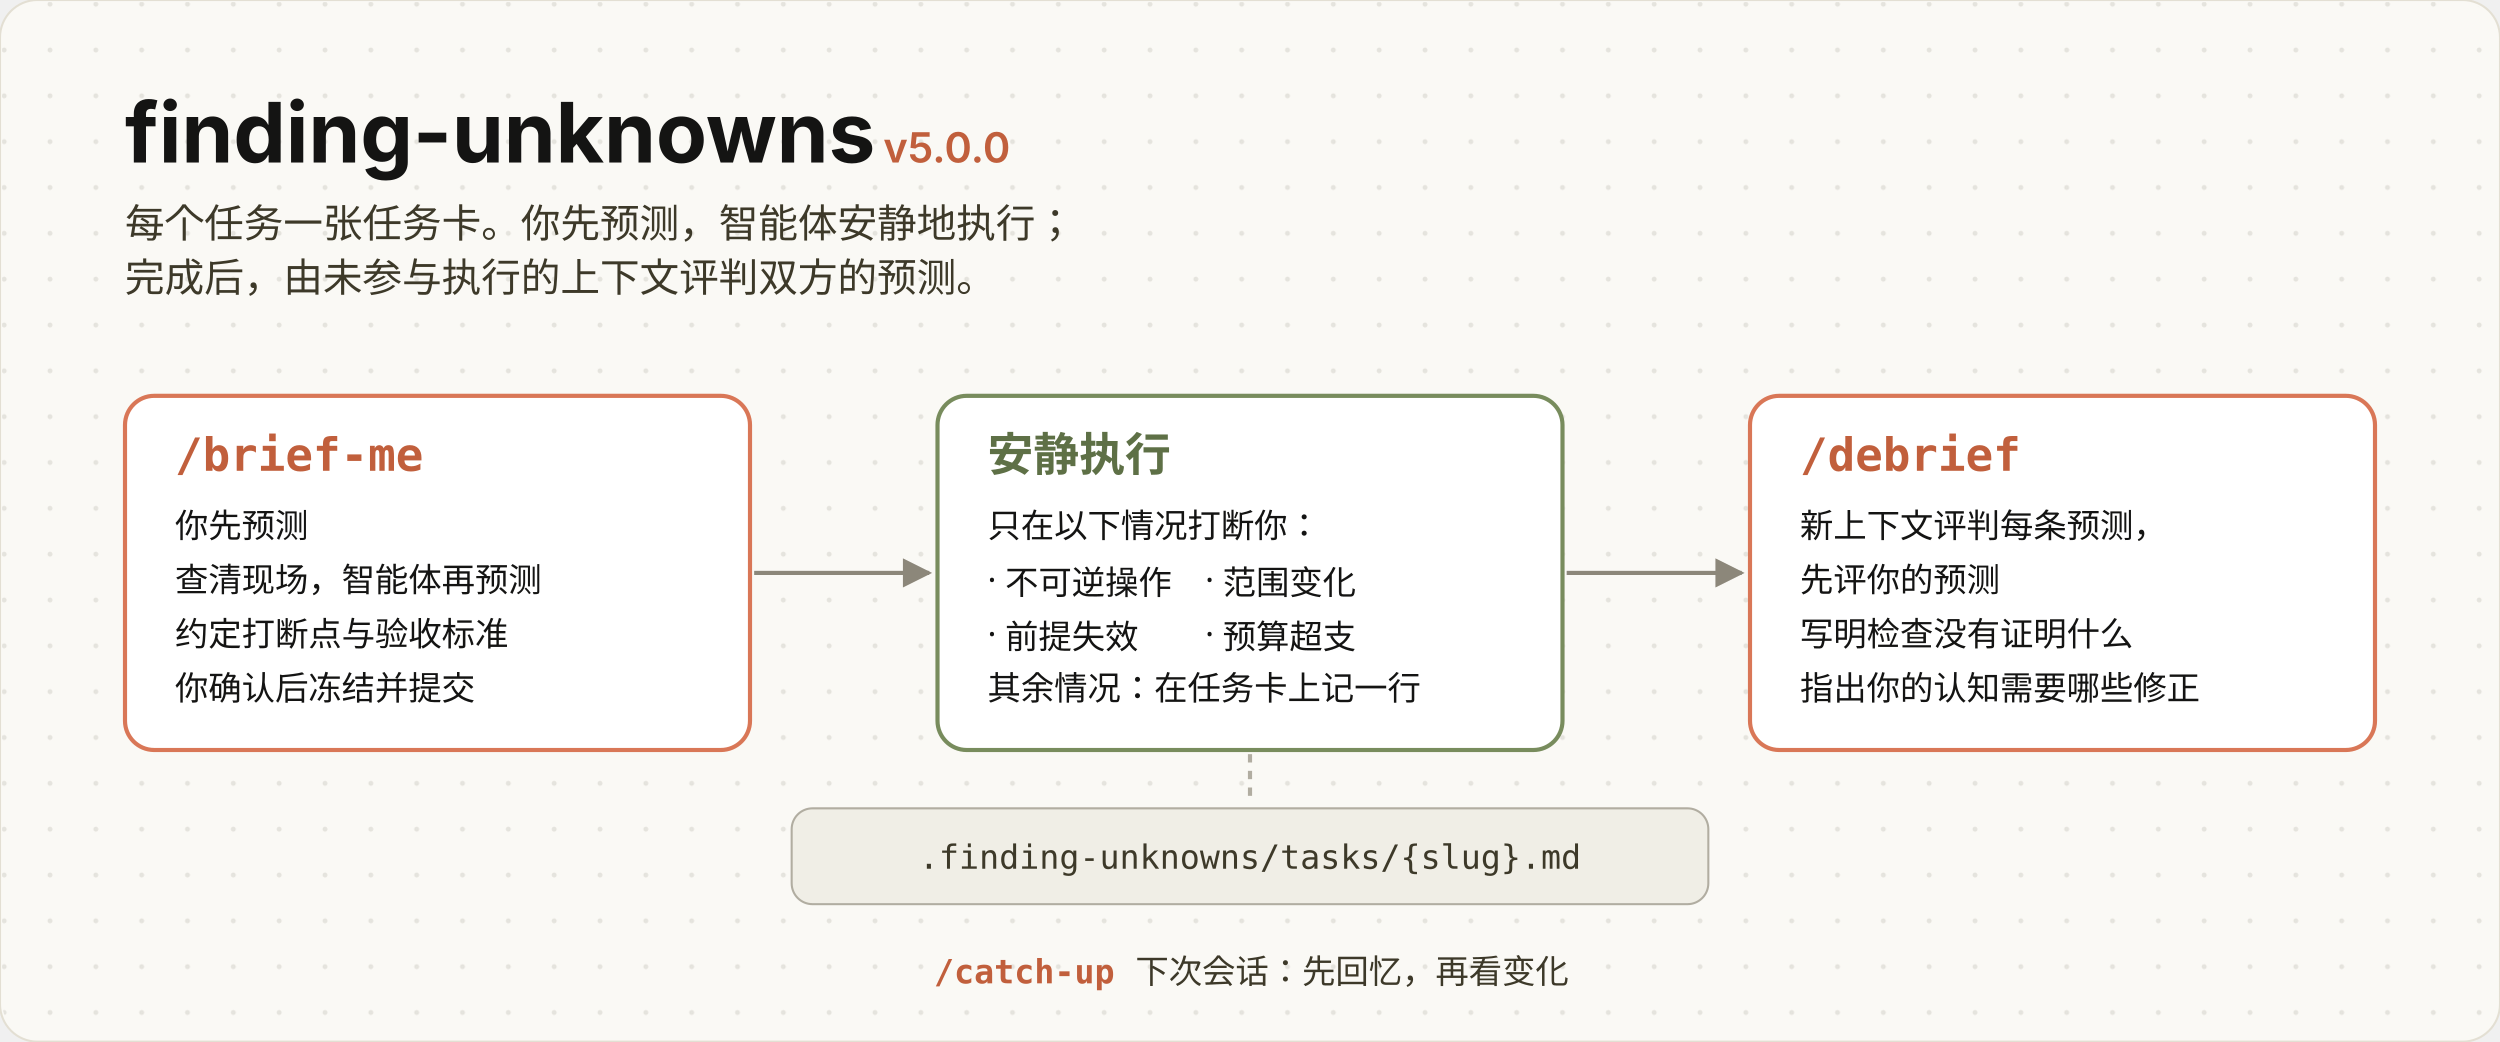
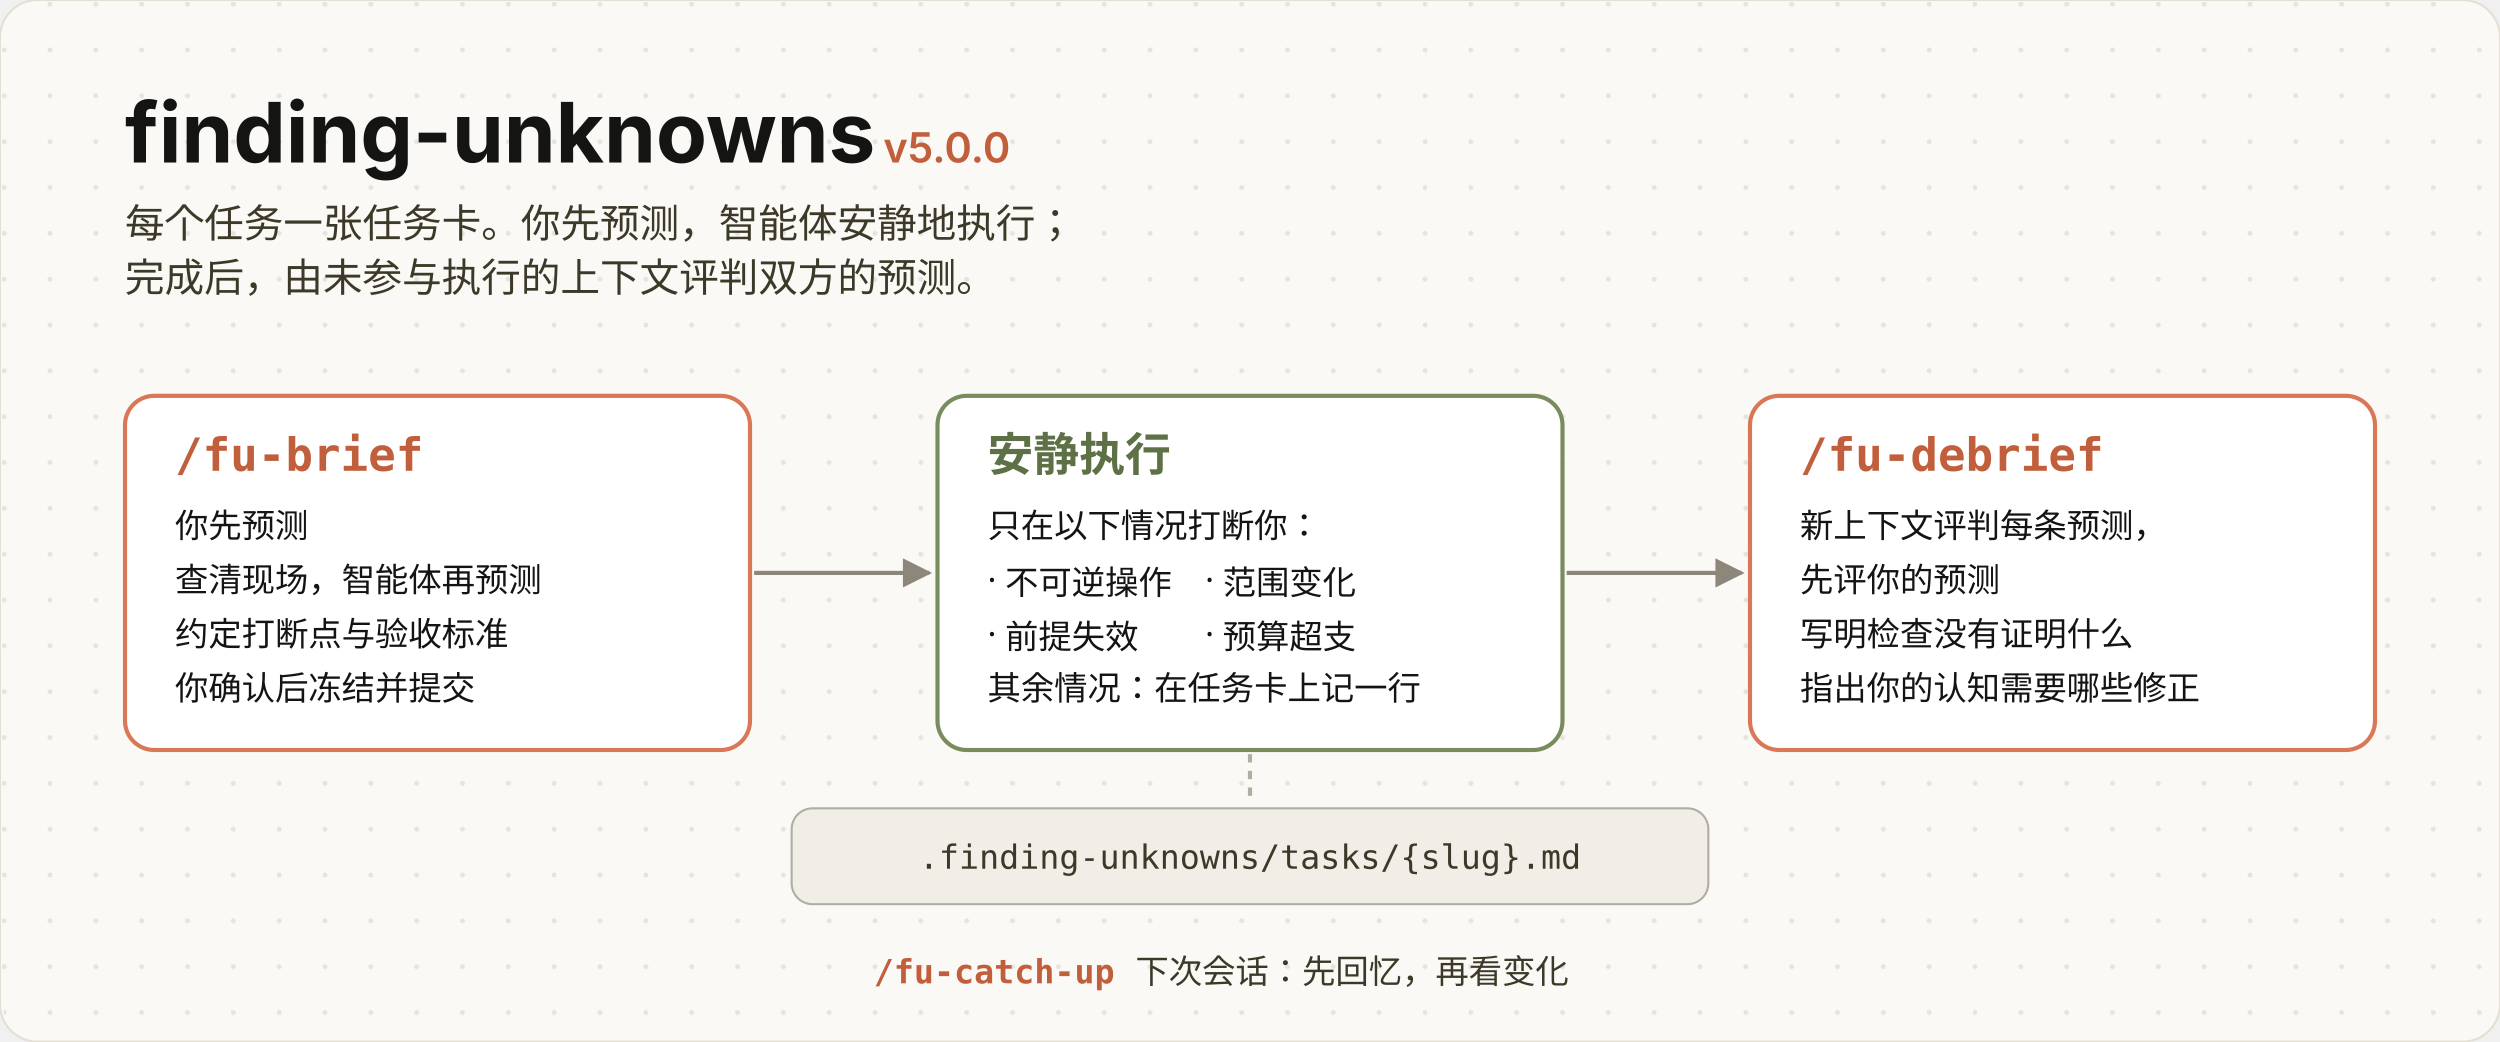
<svg xmlns="http://www.w3.org/2000/svg" width="1200" height="500" viewBox="0 0 1200 500" role="img" aria-labelledby="t d">
  <defs>
    <pattern id="dots" width="22" height="22" patternUnits="userSpaceOnUse">
      <circle cx="2" cy="2" r="1.2" fill="#B1ADA1" opacity="0.28" />
    </pattern>
    <marker id="arr" viewBox="0 0 10 10" refX="9" refY="5" markerWidth="7" markerHeight="7" orient="auto-start-reverse">
      <path d="M0 0L10 5L0 10z" fill="#8C877A" />
    </marker>
  </defs>
  <rect width="1200" height="500" rx="18" fill="#FAF9F5" stroke="#E3DFD3" />
  <rect x="1" y="1" width="1198" height="498" rx="18" fill="url(#dots)" />
  <g font-family="Inter, 'Helvetica Neue', Arial, sans-serif" fill="#141413">
    <text x="60" y="78" font-size="40" font-weight="700">finding-unknowns</text>
    <text x="424" y="78" font-size="20" font-weight="600" fill="#C15F3C">v5.0.0</text>
    <text x="60" y="114" font-size="19" font-family="Noto Sans SC" fill="#3D3929">每个任务一张任务卡。你先预测，智能体安静地执行；</text>
    <text x="60" y="140" font-size="19" font-family="Noto Sans SC" fill="#3D3929">完成后，由未参与执行的上下文评判双方的预测。</text>
  </g>
  <g font-family="Inter, 'Helvetica Neue', Arial, sans-serif">
    <rect x="60" y="190" width="300" height="170" rx="14" fill="#FFFFFF" stroke="#D97757" stroke-width="2" />
-     <text x="84" y="226" font-size="22" font-weight="700" fill="#C15F3C" font-family="'JetBrains Mono', Menlo, monospace">/brief-me</text>
+     <text x="84" y="226" font-size="22" font-weight="700" fill="#C15F3C" font-family="'JetBrains Mono', Menlo, monospace">/fu-brief</text>
    <text x="84" y="258" font-size="16" fill="#141413" font-family="Noto Sans SC">你先预测</text>
    <text x="84" y="284" font-size="16" fill="#141413" font-family="Noto Sans SC">查清现场，智能体再预测</text>
    <text x="84" y="310" font-size="16" fill="#141413" font-family="Noto Sans SC">约定打断点与验收标准</text>
    <text x="84" y="336" font-size="16" fill="#141413" font-family="Noto Sans SC">你确认后冻结并提交</text>
    <rect x="450" y="190" width="300" height="170" rx="14" fill="#FFFFFF" stroke="#788C5D" stroke-width="2" />
    <text x="474" y="226" font-size="22" font-weight="700" fill="#5E7046" font-family="Noto Sans SC">安静执行</text>
    <text x="474" y="258" font-size="16" fill="#141413" font-family="Noto Sans SC">只在以下情况打断你：</text>
    <text x="474" y="284" font-size="16" fill="#141413" font-family="Noto Sans SC">· 不可逆操作　· 范围变化</text>
    <text x="474" y="310" font-size="16" fill="#141413" font-family="Noto Sans SC">· 前提失效　　· 预算超支</text>
    <text x="474" y="336" font-size="16" fill="#141413" font-family="Noto Sans SC">其余情况：在任务卡上记一行</text>
    <rect x="840" y="190" width="300" height="170" rx="14" fill="#FFFFFF" stroke="#D97757" stroke-width="2" />
-     <text x="864" y="226" font-size="22" font-weight="700" fill="#C15F3C" font-family="'JetBrains Mono', Menlo, monospace">/debrief</text>
+     <text x="864" y="226" font-size="22" font-weight="700" fill="#C15F3C" font-family="'JetBrains Mono', Menlo, monospace">/fu-debrief</text>
    <text x="864" y="258" font-size="16" fill="#141413" font-family="Noto Sans SC">新上下文评判每条预测，</text>
    <text x="864" y="284" font-size="16" fill="#141413" font-family="Noto Sans SC">先评你的预测</text>
    <text x="864" y="310" font-size="16" fill="#141413" font-family="Noto Sans SC">写明检查没有证明什么</text>
    <text x="864" y="336" font-size="16" fill="#141413" font-family="Noto Sans SC">指出你的认知需要哪些修正</text>
    <path d="M362 275H446" stroke="#8C877A" stroke-width="2" marker-end="url(#arr)" />
    <path d="M752 275H836" stroke="#8C877A" stroke-width="2" marker-end="url(#arr)" />
    <rect x="380" y="388" width="440" height="46" rx="10" fill="#F0EEE6" stroke="#B1ADA1" />
    <text x="600" y="417" font-size="16" text-anchor="middle" fill="#3D3929" font-family="'JetBrains Mono', Menlo, monospace">.finding-unknowns/tasks/{slug}.md</text>
    <path d="M600 362V386" stroke="#B1ADA1" stroke-width="2" stroke-dasharray="4 4" />
-     <text x="535" y="472" font-size="16" text-anchor="end" font-family="'JetBrains Mono', Menlo, monospace" font-weight="700" fill="#C15F3C">/catch-up</text>
+     <text x="535" y="472" font-size="16" text-anchor="end" font-family="'JetBrains Mono', Menlo, monospace" font-weight="700" fill="#C15F3C">/fu-catch-up</text>
    <text x="545" y="472" font-size="16" font-family="Noto Sans SC" fill="#3D3929">下次会话：先回忆，再看变化</text>
  </g>
</svg>
